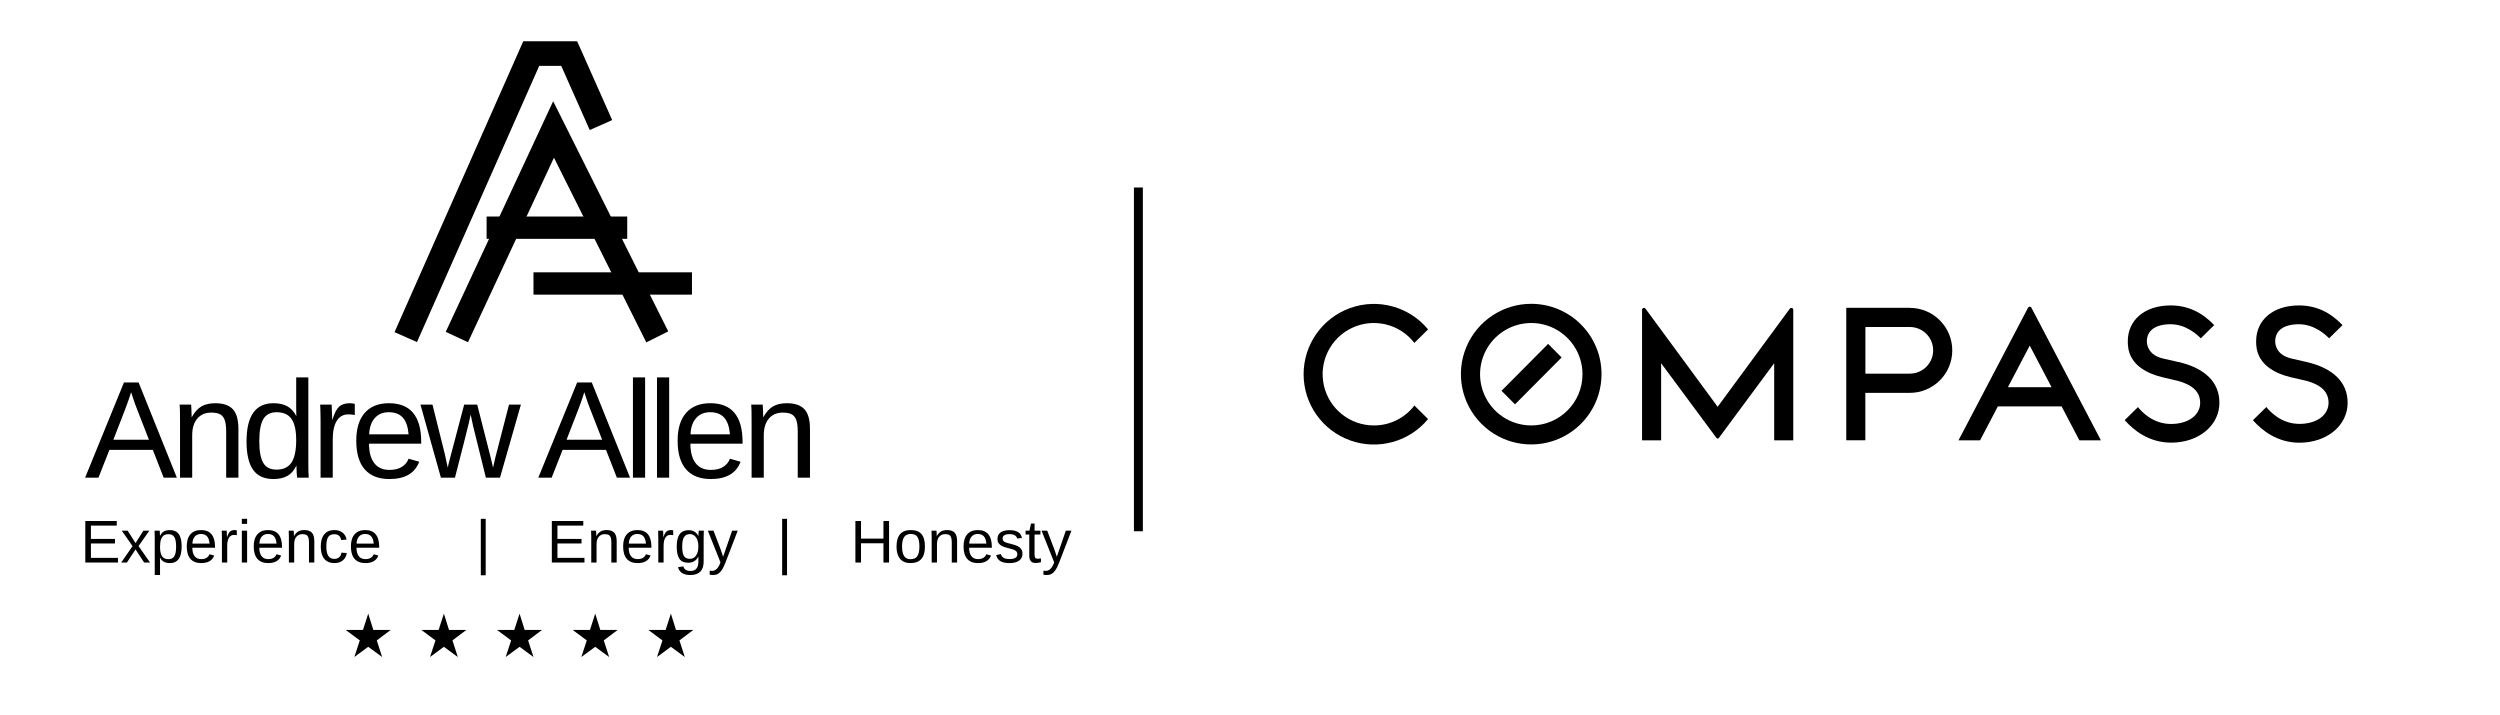
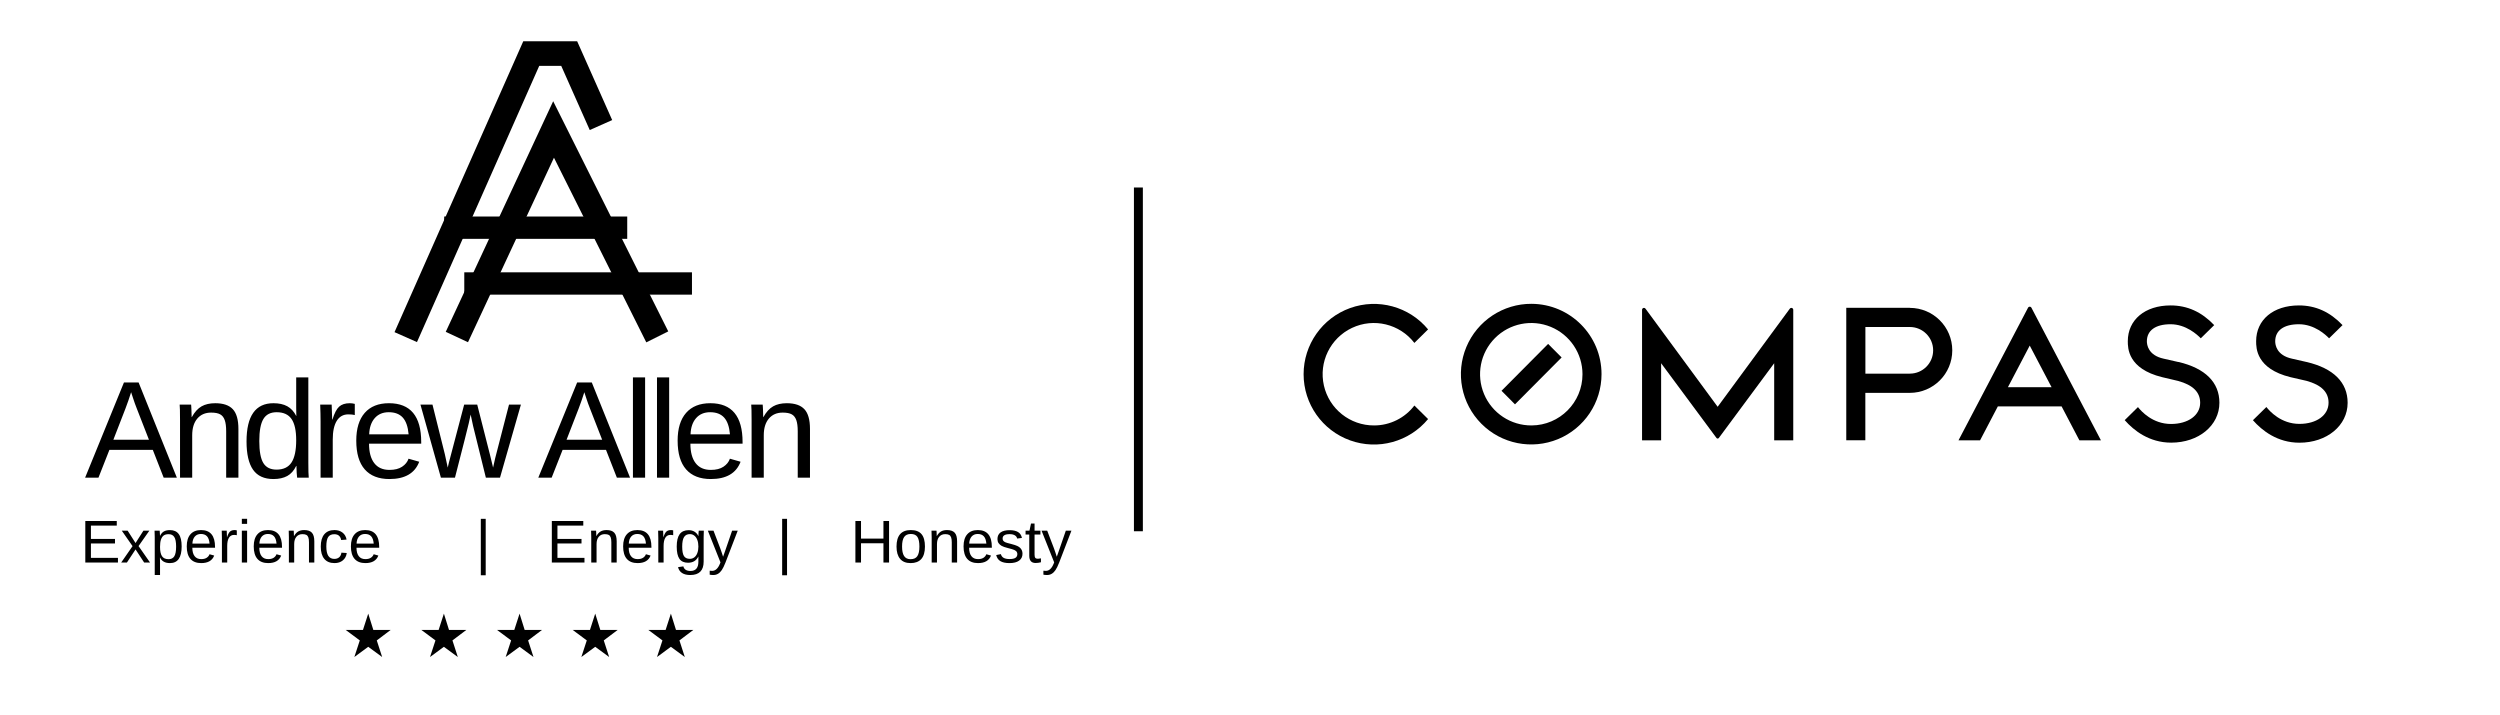
<svg xmlns="http://www.w3.org/2000/svg" viewBox="0 0 1120 320" role="img" aria-labelledby="title desc">
  <g fill="none" stroke="#000" stroke-linecap="square" stroke-linejoin="miter">
    <path d="M184 146 238 24h17l12 27" stroke-width="11" />
    <path d="M207 146 248 58l44 88" stroke-width="11" />
-     <path d="M223 102h53" stroke-width="10" />
-     <path d="M244 127h61" stroke-width="10" />
+     <path d="M204 102h72" stroke-width="10" />
+     <path d="M213 127h92" stroke-width="10" />
  </g>
  <g fill="#000">
    <text x="38" y="214" font-family="Manrope, Arial, Helvetica, sans-serif" font-size="62" font-weight="400" letter-spacing="-3">Andrew Allen</text>
    <text x="36" y="252" font-family="Manrope, Arial, Helvetica, sans-serif" font-size="27" font-weight="400" letter-spacing="0">Experience</text>
    <text x="213" y="252" font-family="Manrope, Arial, Helvetica, sans-serif" font-size="27" font-weight="400">|</text>
    <text x="245" y="252" font-family="Manrope, Arial, Helvetica, sans-serif" font-size="27" font-weight="400" letter-spacing="0">Energy</text>
    <text x="348" y="252" font-family="Manrope, Arial, Helvetica, sans-serif" font-size="27" font-weight="400">|</text>
    <text x="381" y="252" font-family="Manrope, Arial, Helvetica, sans-serif" font-size="27" font-weight="400" letter-spacing="0">Honesty</text>
    <text x="154" y="294" font-family="Georgia, 'Times New Roman', serif" font-size="27" letter-spacing="12">★★★★★</text>
  </g>
  <line x1="510" y1="84" x2="510" y2="238" stroke="#000" stroke-width="4" />
  <g fill="#000" fill-rule="nonzero" transform="translate(584 136) scale(1.26)">
    <path d="M81.07,43.33 C73.695,43.375 67.021,38.966 64.168,32.165 C61.315,25.364 62.845,17.514 68.045,12.283 C73.244,7.052 81.085,5.474 87.903,8.286 C94.721,11.098 99.17,17.745 99.17,25.12 C99.187,35.141 91.091,43.286 81.07,43.33 M81.07,0.09 C70.947,0.037 61.791,6.095 57.881,15.432 C53.97,24.77 56.077,35.544 63.216,42.721 C70.356,49.898 81.119,52.061 90.477,48.199 C99.835,44.337 105.94,35.213 105.94,25.09 C105.94,11.333 94.826,0.162 81.07,0.09" />
    <path d="M173.42,1.53 C173.19,1.532 172.978,1.653 172.86,1.85 L147.23,36.7 L121.6,1.85 C121.48,1.65 121.263,1.528 121.03,1.53 C120.658,1.53 120.355,1.828 120.35,2.2 L120.35,48.63 L127.13,48.63 L127.13,21.21 L146.83,47.81 C146.929,47.929 147.075,47.998 147.23,47.998 C147.385,47.998 147.531,47.929 147.63,47.81 L167.33,21.21 L167.33,48.63 L174.11,48.63 L174.11,2.2 C174.107,2.02 174.033,1.848 173.904,1.722 C173.774,1.596 173.6,1.527 173.42,1.53" />
    <path d="M215.56,24.93 L199.76,24.93 L199.76,8.33 L215.56,8.33 C220.138,8.33 223.85,12.042 223.85,16.62 C223.85,21.198 220.138,24.91 215.56,24.91 M215.56,1.51 L192.96,1.51 L192.96,48.61 L199.74,48.61 L199.74,31.75 L215.54,31.75 C223.885,31.75 230.65,24.985 230.65,16.64 C230.65,8.295 223.885,1.53 215.54,1.53" />
    <path d="M25.09,43.33 C16.546,43.378 9.117,37.479 7.228,29.147 C5.339,20.814 9.497,12.288 17.227,8.647 C24.956,5.005 34.178,7.228 39.4,13.99 L44.27,9.18 C37.549,1.06 26.457,-1.973 16.54,1.599 C6.622,5.171 0.011,14.579 0.011,25.12 C0.011,35.661 6.622,45.069 16.54,48.641 C26.457,52.213 37.549,49.18 44.27,41.06 L39.4,36.25 C35.995,40.712 30.703,43.33 25.09,43.33" />
    <path d="M311.03,20.78 L305.84,19.6 C300.26,18.4 299.84,14.6 299.84,13.41 C299.84,9.56 302.91,7.35 308.26,7.35 C313.76,7.35 317.78,11.08 319.01,12.35 L323.78,7.66 C319.3,2.96 314.23,0.66 308.26,0.66 C299.17,0.66 293.06,5.77 293.06,13.38 C293.06,15.8 293.06,23.16 305.28,26.17 L310.96,27.51 C316.23,28.96 318.79,31.51 318.79,35.29 C318.79,39.72 314.52,42.81 308.42,42.81 C301.89,42.81 297.87,38.32 296.67,36.81 L291.96,41.45 C295.17,45.11 300.65,49.45 308.49,49.45 C318.26,49.45 325.63,43.35 325.63,35.27 C325.63,28.03 320.63,23.01 311.08,20.76" />
    <path d="M356.66,20.78 L351.47,19.6 C345.89,18.4 345.47,14.6 345.47,13.41 C345.47,9.56 348.54,7.35 353.89,7.35 C359.39,7.35 363.41,11.08 364.63,12.35 L369.41,7.66 C364.93,2.96 359.85,0.66 353.89,0.66 C344.8,0.66 338.69,5.77 338.69,13.38 C338.69,15.8 338.69,23.16 350.91,26.17 L356.62,27.48 C361.88,28.93 364.44,31.48 364.44,35.26 C364.44,39.69 360.18,42.78 354.08,42.78 C347.55,42.78 343.52,38.29 342.33,36.78 L337.55,41.47 C340.76,45.13 346.24,49.47 354.08,49.47 C363.85,49.47 371.22,43.37 371.22,35.29 C371.22,28.05 366.22,23.03 356.67,20.78" />
    <path d="M250.43,29.74 L258.19,14.94 L265.96,29.74 L250.43,29.74 Z M258.19,1.11 C257.923,1.112 257.682,1.268 257.57,1.51 L232.86,48.63 L240.53,48.63 L246.85,36.56 L269.52,36.56 L275.85,48.63 L283.51,48.63 L258.81,1.51 C258.696,1.27 258.456,1.115 258.19,1.11 Z" />
    <polygon points="70.38 31.01 75.17 35.83 91.75 19.16 86.95 14.34" />
  </g>
</svg>
